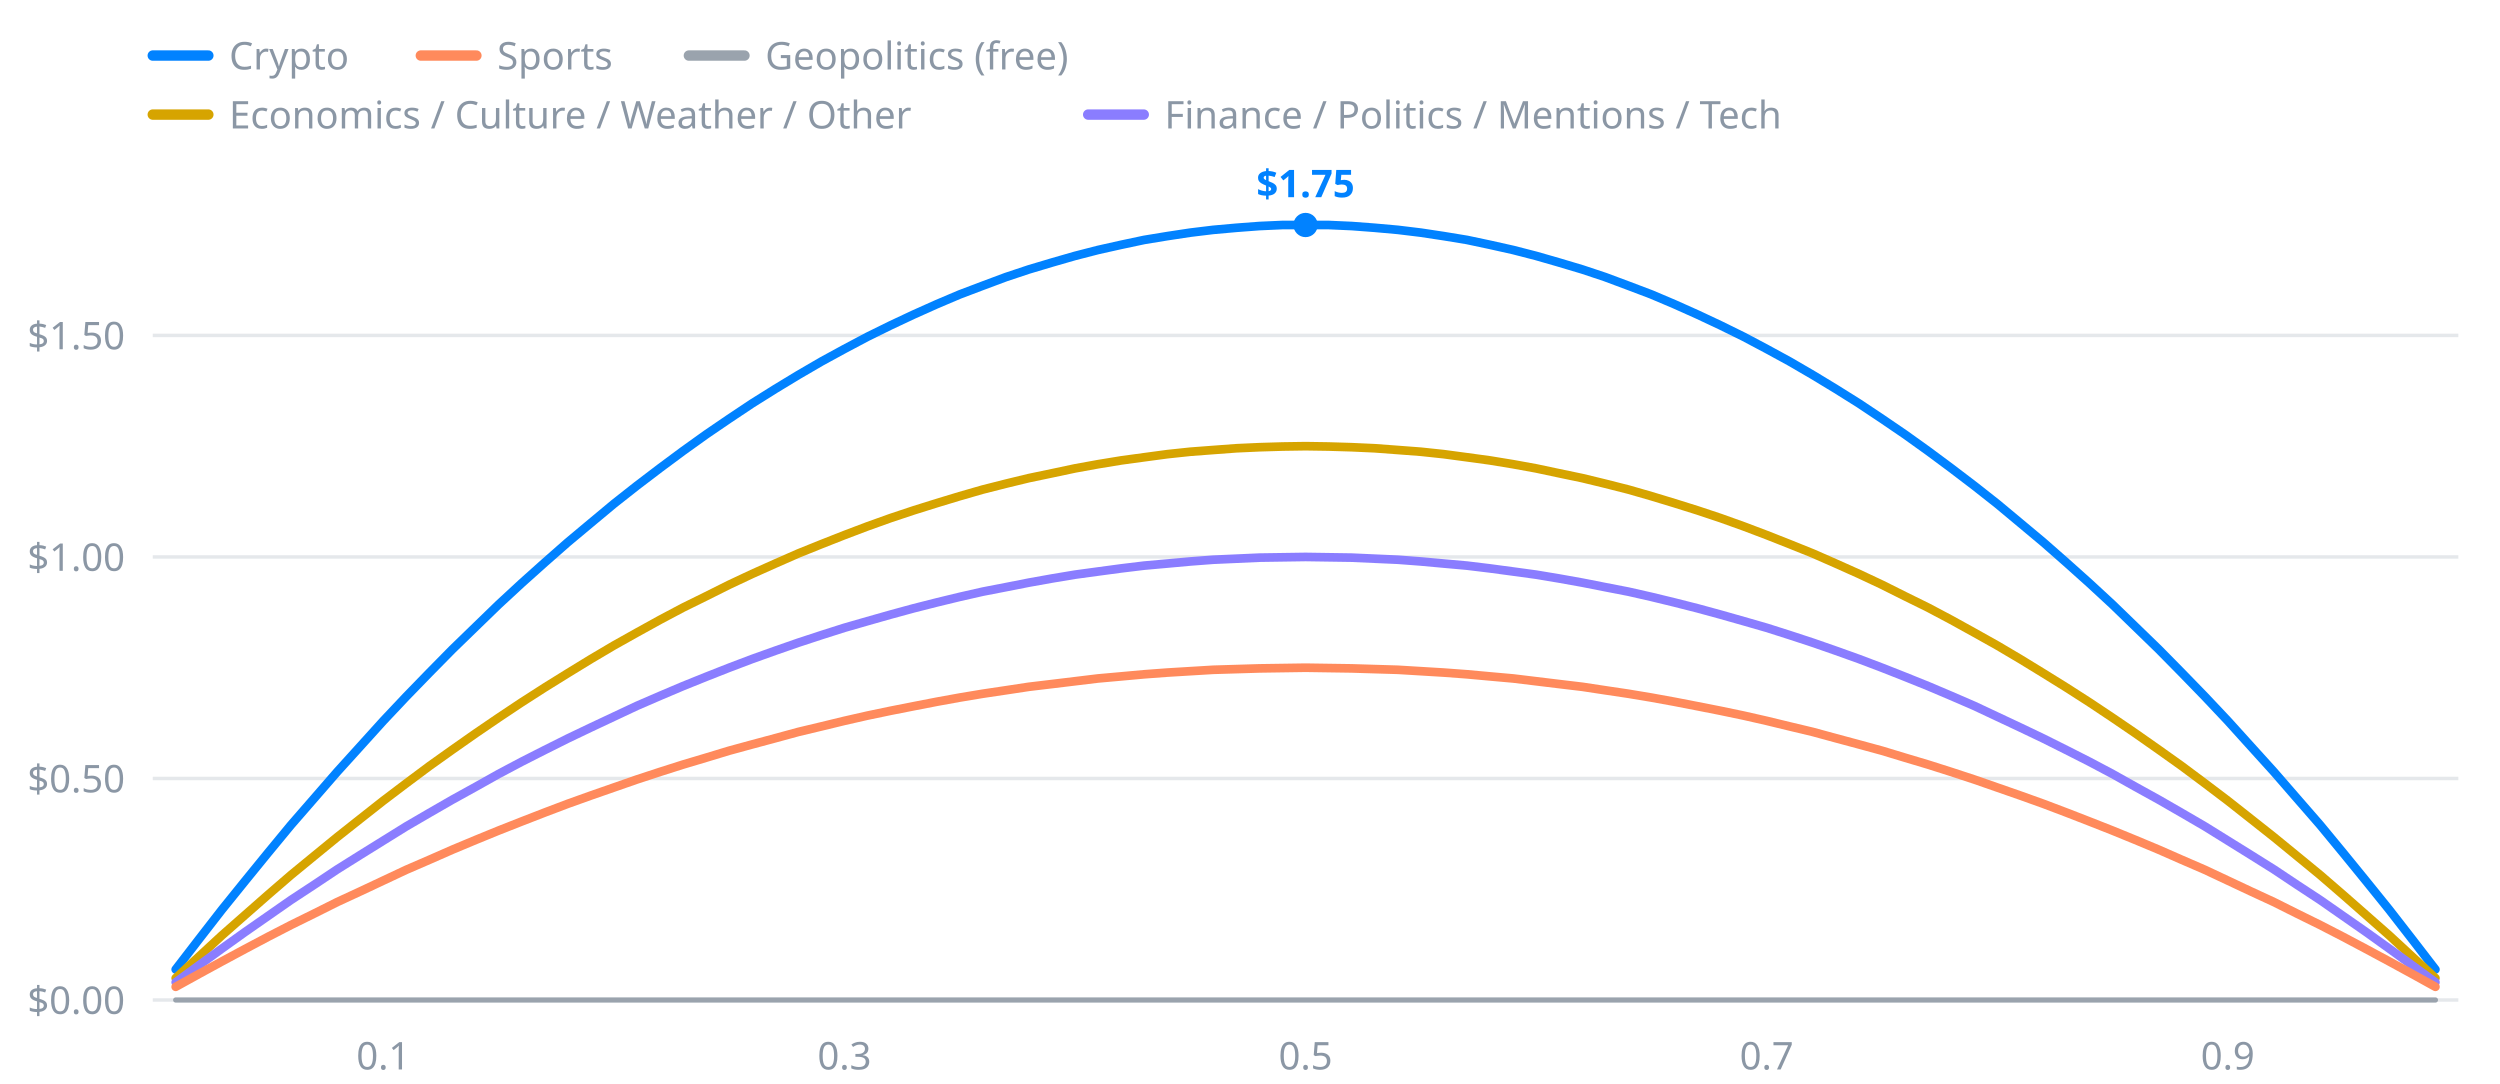
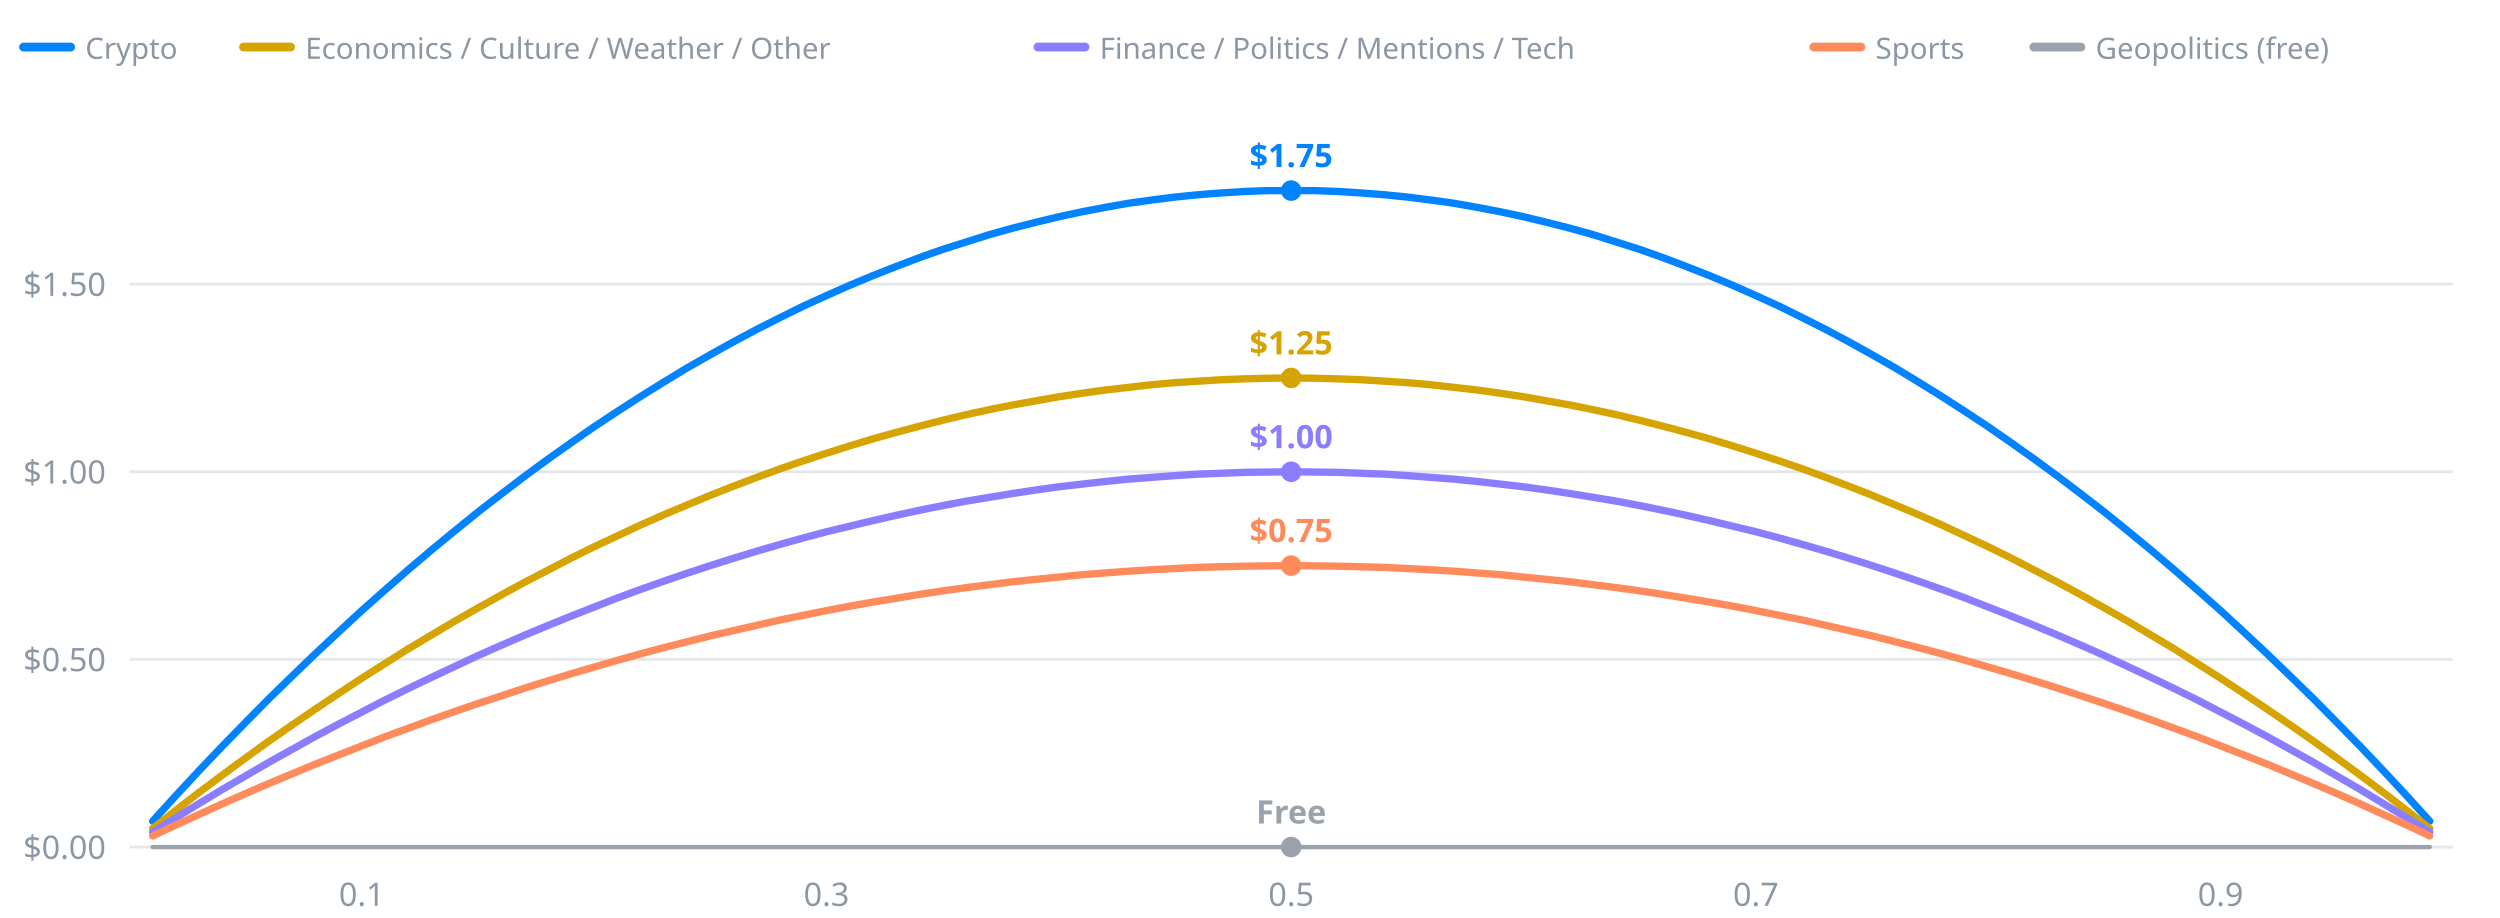
- <svg xmlns="http://www.w3.org/2000/svg" viewBox="0 0 720 312" width="720" height="312" font-family="ui-sans-serif,system-ui,sans-serif">
-   <line x1="44" y1="288.0" x2="708" y2="288.0" stroke="#8b97a5" stroke-opacity="0.22" />
+ <svg xmlns="http://www.w3.org/2000/svg" viewBox="0 0 850 312" width="850" height="312" font-family="ui-sans-serif,system-ui,sans-serif">
+   <line x1="8" y1="16" x2="24" y2="16" stroke="#0182ff" stroke-width="3" stroke-linecap="round" />
+   <text x="29" y="20" font-size="10" fill="#8b97a5">Crypto</text>
+   <line x1="82.8" y1="16" x2="98.8" y2="16" stroke="#d6a400" stroke-width="3" stroke-linecap="round" />
+   <text x="103.8" y="20" font-size="10" fill="#8b97a5">Economics / Culture / Weather / Other</text>
+   <line x1="352.9" y1="16" x2="368.9" y2="16" stroke="#8a7dff" stroke-width="3" stroke-linecap="round" />
+   <text x="373.9" y="20" font-size="10" fill="#8b97a5">Finance / Politics / Mentions / Tech</text>
+   <line x1="616.7" y1="16" x2="632.7" y2="16" stroke="#ff8a5c" stroke-width="3" stroke-linecap="round" />
+   <text x="637.7" y="20" font-size="10" fill="#8b97a5">Sports</text>
+   <line x1="691.5" y1="16" x2="707.5" y2="16" stroke="#9aa3ad" stroke-width="3" stroke-linecap="round" />
+   <text x="712.5" y="20" font-size="10" fill="#8b97a5">Geopolitics (free)</text>
+   <line x1="44" y1="288.0" x2="834" y2="288.0" stroke="#8b97a5" stroke-opacity="0.22" />
  <text x="36" y="292.0" text-anchor="end" font-size="11" fill="#8b97a5">$0.00</text>
-   <line x1="44" y1="224.2" x2="708" y2="224.2" stroke="#8b97a5" stroke-opacity="0.22" />
+   <line x1="44" y1="224.2" x2="834" y2="224.2" stroke="#8b97a5" stroke-opacity="0.22" />
  <text x="36" y="228.2" text-anchor="end" font-size="11" fill="#8b97a5">$0.50</text>
-   <line x1="44" y1="160.4" x2="708" y2="160.4" stroke="#8b97a5" stroke-opacity="0.22" />
+   <line x1="44" y1="160.4" x2="834" y2="160.4" stroke="#8b97a5" stroke-opacity="0.22" />
  <text x="36" y="164.4" text-anchor="end" font-size="11" fill="#8b97a5">$1.00</text>
-   <line x1="44" y1="96.6" x2="708" y2="96.6" stroke="#8b97a5" stroke-opacity="0.22" />
+   <line x1="44" y1="96.6" x2="834" y2="96.6" stroke="#8b97a5" stroke-opacity="0.22" />
  <text x="36" y="100.6" text-anchor="end" font-size="11" fill="#8b97a5">$1.50</text>
-   <text x="110.4" y="308" text-anchor="middle" font-size="11" fill="#8b97a5">0.1</text>
-   <text x="243.2" y="308" text-anchor="middle" font-size="11" fill="#8b97a5">0.3</text>
-   <text x="376.0" y="308" text-anchor="middle" font-size="11" fill="#8b97a5">0.5</text>
-   <text x="508.8" y="308" text-anchor="middle" font-size="11" fill="#8b97a5">0.7</text>
-   <text x="641.6" y="308" text-anchor="middle" font-size="11" fill="#8b97a5">0.9</text>
-   <text x="376" y="326" text-anchor="middle" font-size="11" fill="#8b97a5">share price</text>
-   <polyline points="50.6,279.2 57.3,270.5 63.9,262.0 70.6,253.7 77.2,245.6 83.8,237.6 90.5,229.9 97.1,222.3 103.8,214.9 110.4,207.6 117.0,200.6 123.7,193.7 130.3,187.0 137.0,180.5 143.6,174.1 150.2,168.0 156.9,162.0 163.5,156.2 170.2,150.6 176.8,145.1 183.4,139.9 190.1,134.8 196.7,129.9 203.4,125.1 210.0,120.6 216.6,116.2 223.3,112.0 229.9,108.0 236.6,104.1 243.2,100.5 249.8,97.0 256.5,93.7 263.1,90.6 269.8,87.6 276.4,84.8 283.0,82.3 289.7,79.8 296.3,77.6 303.0,75.6 309.6,73.7 316.2,72.0 322.9,70.5 329.5,69.1 336.2,68.0 342.8,67.0 349.4,66.2 356.1,65.6 362.7,65.1 369.4,64.8 376.0,64.8 382.6,64.8 389.3,65.1 395.9,65.6 402.6,66.2 409.2,67.0 415.8,68.0 422.5,69.1 429.1,70.5 435.8,72.0 442.4,73.7 449.0,75.6 455.7,77.6 462.3,79.8 469.0,82.3 475.6,84.8 482.2,87.6 488.9,90.6 495.5,93.7 502.2,97.0 508.8,100.5 515.4,104.1 522.1,108.0 528.7,112.0 535.4,116.2 542.0,120.6 548.6,125.1 555.3,129.9 561.9,134.8 568.6,139.9 575.2,145.1 581.8,150.6 588.5,156.2 595.1,162.0 601.8,168.0 608.4,174.1 615.0,180.5 621.7,187.0 628.3,193.7 635.0,200.6 641.6,207.6 648.2,214.9 654.9,222.3 661.5,229.9 668.2,237.6 674.8,245.6 681.4,253.7 688.1,262.0 694.7,270.5 701.4,279.2" fill="none" stroke="#0182ff" stroke-width="2.5" stroke-linecap="round" stroke-linejoin="round" />
-   <polyline points="50.6,281.7 57.3,275.5 63.9,269.4 70.6,263.5 77.2,257.7 83.8,252.0 90.5,246.5 97.1,241.1 103.8,235.8 110.4,230.6 117.0,225.6 123.7,220.6 130.3,215.9 137.0,211.2 143.6,206.7 150.2,202.3 156.9,198.0 163.5,193.9 170.2,189.8 176.8,185.9 183.4,182.2 190.1,178.5 196.7,175.0 203.4,171.7 210.0,168.4 216.6,165.3 223.3,162.3 229.9,159.4 236.6,156.7 243.2,154.1 249.8,151.6 256.5,149.2 263.1,147.0 269.8,144.9 276.4,142.9 283.0,141.0 289.7,139.3 296.3,137.7 303.0,136.3 309.6,134.9 316.2,133.7 322.9,132.6 329.5,131.7 336.2,130.8 342.8,130.1 349.4,129.6 356.1,129.1 362.7,128.8 369.4,128.6 376.0,128.5 382.6,128.6 389.3,128.8 395.9,129.1 402.6,129.6 409.2,130.1 415.8,130.8 422.5,131.7 429.1,132.6 435.8,133.7 442.4,134.9 449.0,136.3 455.7,137.7 462.3,139.3 469.0,141.0 475.6,142.9 482.2,144.9 488.9,147.0 495.5,149.2 502.2,151.6 508.8,154.1 515.4,156.7 522.1,159.4 528.7,162.3 535.4,165.3 542.0,168.4 548.6,171.7 555.3,175.0 561.9,178.5 568.6,182.2 575.2,185.9 581.8,189.8 588.5,193.9 595.1,198.0 601.8,202.3 608.4,206.7 615.0,211.2 621.7,215.9 628.3,220.6 635.0,225.6 641.6,230.6 648.2,235.8 654.9,241.1 661.5,246.5 668.2,252.0 674.8,257.7 681.4,263.5 688.1,269.4 694.7,275.5 701.4,281.7" fill="none" stroke="#d6a400" stroke-width="2.5" stroke-linecap="round" stroke-linejoin="round" />
-   <polyline points="50.6,282.9 57.3,278.0 63.9,273.2 70.6,268.4 77.2,263.8 83.8,259.2 90.5,254.8 97.1,250.4 103.8,246.2 110.4,242.1 117.0,238.0 123.7,234.1 130.3,230.3 137.0,226.6 143.6,222.9 150.2,219.4 156.9,216.0 163.5,212.7 170.2,209.5 176.8,206.4 183.4,203.3 190.1,200.4 196.7,197.6 203.4,194.9 210.0,192.3 216.6,189.8 223.3,187.4 229.9,185.1 236.6,182.9 243.2,180.8 249.8,178.9 256.5,177.0 263.1,175.2 269.8,173.5 276.4,171.9 283.0,170.4 289.7,169.1 296.3,167.8 303.0,166.6 309.6,165.5 316.2,164.6 322.9,163.7 329.5,162.9 336.2,162.3 342.8,161.7 349.4,161.2 356.1,160.9 362.7,160.6 369.4,160.5 376.0,160.4 382.6,160.5 389.3,160.6 395.9,160.9 402.6,161.2 409.2,161.7 415.8,162.3 422.5,162.9 429.1,163.7 435.8,164.6 442.4,165.5 449.0,166.6 455.7,167.8 462.3,169.1 469.0,170.4 475.6,171.9 482.2,173.5 488.9,175.2 495.5,177.0 502.2,178.9 508.8,180.8 515.4,182.9 522.1,185.1 528.7,187.4 535.4,189.8 542.0,192.3 548.6,194.9 555.3,197.6 561.9,200.4 568.6,203.3 575.2,206.4 581.8,209.5 588.5,212.7 595.1,216.0 601.8,219.4 608.4,222.9 615.0,226.6 621.7,230.3 628.3,234.1 635.0,238.0 641.6,242.1 648.2,246.2 654.9,250.4 661.5,254.8 668.2,259.2 674.8,263.8 681.4,268.4 688.1,273.2 694.7,278.0 701.4,282.9" fill="none" stroke="#8a7dff" stroke-width="2.5" stroke-linecap="round" stroke-linejoin="round" />
-   <polyline points="50.6,284.2 57.3,280.5 63.9,276.9 70.6,273.3 77.2,269.8 83.8,266.4 90.5,263.1 97.1,259.8 103.8,256.7 110.4,253.6 117.0,250.5 123.7,247.6 130.3,244.7 137.0,241.9 143.6,239.2 150.2,236.6 156.9,234.0 163.5,231.5 170.2,229.1 176.8,226.8 183.4,224.5 190.1,222.3 196.7,220.2 203.4,218.2 210.0,216.2 216.6,214.4 223.3,212.6 229.9,210.8 236.6,209.2 243.2,207.6 249.8,206.1 256.5,204.7 263.1,203.4 269.8,202.1 276.4,200.9 283.0,199.8 289.7,198.8 296.3,197.8 303.0,197.0 309.6,196.2 316.2,195.4 322.9,194.8 329.5,194.2 336.2,193.7 342.8,193.3 349.4,192.9 356.1,192.7 362.7,192.5 369.4,192.4 376.0,192.3 382.6,192.4 389.3,192.5 395.9,192.7 402.6,192.9 409.2,193.3 415.8,193.7 422.5,194.2 429.1,194.8 435.8,195.4 442.4,196.2 449.0,197.0 455.7,197.8 462.3,198.8 469.0,199.8 475.6,200.9 482.2,202.1 488.9,203.4 495.5,204.7 502.2,206.1 508.8,207.6 515.4,209.2 522.1,210.8 528.7,212.6 535.4,214.4 542.0,216.2 548.6,218.2 555.3,220.2 561.9,222.3 568.6,224.5 575.2,226.8 581.8,229.1 588.5,231.5 595.1,234.0 601.8,236.6 608.4,239.2 615.0,241.9 621.7,244.7 628.3,247.6 635.0,250.5 641.6,253.6 648.2,256.7 654.9,259.8 661.5,263.1 668.2,266.4 674.8,269.8 681.4,273.3 688.1,276.9 694.7,280.5 701.4,284.2" fill="none" stroke="#ff8a5c" stroke-width="2.5" stroke-linecap="round" stroke-linejoin="round" />
-   <polyline points="50.6,288.0 57.3,288.0 63.9,288.0 70.6,288.0 77.2,288.0 83.8,288.0 90.5,288.0 97.1,288.0 103.8,288.0 110.4,288.0 117.0,288.0 123.7,288.0 130.3,288.0 137.0,288.0 143.6,288.0 150.2,288.0 156.9,288.0 163.5,288.0 170.2,288.0 176.8,288.0 183.4,288.0 190.1,288.0 196.7,288.0 203.4,288.0 210.0,288.0 216.6,288.0 223.3,288.0 229.9,288.0 236.6,288.0 243.2,288.0 249.8,288.0 256.5,288.0 263.1,288.0 269.8,288.0 276.4,288.0 283.0,288.0 289.7,288.0 296.3,288.0 303.0,288.0 309.6,288.0 316.2,288.0 322.9,288.0 329.5,288.0 336.2,288.0 342.8,288.0 349.4,288.0 356.1,288.0 362.7,288.0 369.4,288.0 376.0,288.0 382.6,288.0 389.3,288.0 395.9,288.0 402.6,288.0 409.2,288.0 415.8,288.0 422.5,288.0 429.1,288.0 435.8,288.0 442.4,288.0 449.0,288.0 455.7,288.0 462.3,288.0 469.0,288.0 475.6,288.0 482.2,288.0 488.9,288.0 495.5,288.0 502.2,288.0 508.8,288.0 515.4,288.0 522.1,288.0 528.7,288.0 535.4,288.0 542.0,288.0 548.6,288.0 555.3,288.0 561.9,288.0 568.6,288.0 575.2,288.0 581.8,288.0 588.5,288.0 595.1,288.0 601.8,288.0 608.4,288.0 615.0,288.0 621.7,288.0 628.3,288.0 635.0,288.0 641.6,288.0 648.2,288.0 654.9,288.0 661.5,288.0 668.2,288.0 674.8,288.0 681.4,288.0 688.1,288.0 694.7,288.0 701.4,288.0" fill="none" stroke="#9aa3ad" stroke-width="1.5" stroke-linecap="round" stroke-linejoin="round" />
-   <circle cx="376.0" cy="64.8" r="3.5" fill="#0182ff" />
-   <text x="376.0" y="56.8" text-anchor="middle" font-size="11" font-weight="700" fill="#0182ff">$1.75</text>
-   <line x1="44" y1="16" x2="60" y2="16" stroke="#0182ff" stroke-width="3" stroke-linecap="round" />
-   <text x="66" y="20" font-size="11" fill="#8b97a5">Crypto</text>
-   <line x1="121.2" y1="16" x2="137.2" y2="16" stroke="#ff8a5c" stroke-width="3" stroke-linecap="round" />
-   <text x="143.2" y="20" font-size="11" fill="#8b97a5">Sports</text>
-   <line x1="198.4" y1="16" x2="214.4" y2="16" stroke="#9aa3ad" stroke-width="3" stroke-linecap="round" />
-   <text x="220.4" y="20" font-size="11" fill="#8b97a5">Geopolitics (free)</text>
-   <line x1="44" y1="33" x2="60" y2="33" stroke="#d6a400" stroke-width="3" stroke-linecap="round" />
-   <text x="66" y="37" font-size="11" fill="#8b97a5">Economics / Culture / Weather / Other</text>
-   <line x1="313.4" y1="33" x2="329.4" y2="33" stroke="#8a7dff" stroke-width="3" stroke-linecap="round" />
-   <text x="335.4" y="37" font-size="11" fill="#8b97a5">Finance / Politics / Mentions / Tech</text>
+   <text x="123.0" y="308" text-anchor="middle" font-size="11" fill="#8b97a5">0.1</text>
+   <text x="281.0" y="308" text-anchor="middle" font-size="11" fill="#8b97a5">0.3</text>
+   <text x="439.0" y="308" text-anchor="middle" font-size="11" fill="#8b97a5">0.5</text>
+   <text x="597.0" y="308" text-anchor="middle" font-size="11" fill="#8b97a5">0.7</text>
+   <text x="755.0" y="308" text-anchor="middle" font-size="11" fill="#8b97a5">0.9</text>
+   <text x="439" y="326" text-anchor="middle" font-size="11" fill="#8b97a5">share price</text>
+   <polyline points="51.9,279.2 59.8,270.5 67.7,262.0 75.6,253.7 83.5,245.6 91.4,237.6 99.3,229.9 107.2,222.3 115.1,214.9 123.0,207.6 130.9,200.6 138.8,193.7 146.7,187.0 154.6,180.5 162.5,174.1 170.4,168.0 178.3,162.0 186.2,156.2 194.1,150.6 202.0,145.1 209.9,139.9 217.8,134.8 225.7,129.9 233.6,125.1 241.5,120.6 249.4,116.2 257.3,112.0 265.2,108.0 273.1,104.1 281.0,100.5 288.9,97.0 296.8,93.7 304.7,90.6 312.6,87.6 320.5,84.8 328.4,82.3 336.3,79.8 344.2,77.6 352.1,75.6 360.0,73.7 367.9,72.0 375.8,70.5 383.7,69.1 391.6,68.0 399.5,67.0 407.4,66.2 415.3,65.6 423.2,65.1 431.1,64.8 439.0,64.8 446.9,64.8 454.8,65.1 462.7,65.6 470.6,66.2 478.5,67.0 486.4,68.0 494.3,69.1 502.2,70.5 510.1,72.0 518.0,73.7 525.9,75.6 533.8,77.6 541.7,79.8 549.6,82.3 557.5,84.8 565.4,87.6 573.3,90.6 581.2,93.7 589.1,97.0 597.0,100.5 604.9,104.1 612.8,108.0 620.7,112.0 628.6,116.2 636.5,120.6 644.4,125.1 652.3,129.9 660.2,134.8 668.1,139.9 676.0,145.1 683.9,150.6 691.8,156.2 699.7,162.0 707.6,168.0 715.5,174.1 723.4,180.5 731.3,187.0 739.2,193.7 747.1,200.6 755.0,207.6 762.9,214.9 770.8,222.3 778.7,229.9 786.6,237.6 794.5,245.6 802.4,253.7 810.3,262.0 818.2,270.5 826.1,279.2" fill="none" stroke="#0182ff" stroke-width="2.5" stroke-linecap="round" stroke-linejoin="round" />
+   <polyline points="51.9,281.7 59.8,275.5 67.7,269.4 75.6,263.5 83.5,257.7 91.4,252.0 99.3,246.5 107.2,241.1 115.1,235.8 123.0,230.6 130.9,225.6 138.8,220.6 146.7,215.9 154.6,211.2 162.5,206.7 170.4,202.3 178.3,198.0 186.2,193.9 194.1,189.8 202.0,185.9 209.9,182.2 217.8,178.5 225.7,175.0 233.6,171.7 241.5,168.4 249.4,165.3 257.3,162.3 265.2,159.4 273.1,156.7 281.0,154.1 288.9,151.6 296.8,149.2 304.7,147.0 312.6,144.9 320.5,142.9 328.4,141.0 336.3,139.3 344.2,137.7 352.1,136.3 360.0,134.9 367.9,133.7 375.8,132.6 383.7,131.7 391.6,130.8 399.5,130.1 407.4,129.6 415.3,129.1 423.2,128.8 431.1,128.6 439.0,128.5 446.9,128.6 454.8,128.8 462.7,129.1 470.6,129.6 478.5,130.1 486.4,130.8 494.3,131.7 502.2,132.6 510.1,133.7 518.0,134.9 525.9,136.3 533.8,137.7 541.7,139.3 549.6,141.0 557.5,142.9 565.4,144.9 573.3,147.0 581.2,149.2 589.1,151.6 597.0,154.1 604.9,156.7 612.8,159.4 620.7,162.3 628.6,165.3 636.5,168.4 644.4,171.7 652.3,175.0 660.2,178.5 668.1,182.2 676.0,185.9 683.9,189.8 691.8,193.9 699.7,198.0 707.6,202.3 715.5,206.7 723.4,211.2 731.3,215.9 739.2,220.6 747.1,225.6 755.0,230.6 762.9,235.8 770.8,241.1 778.7,246.5 786.6,252.0 794.5,257.7 802.4,263.5 810.3,269.4 818.2,275.5 826.1,281.7" fill="none" stroke="#d6a400" stroke-width="2.5" stroke-linecap="round" stroke-linejoin="round" />
+   <polyline points="51.9,282.9 59.8,278.0 67.7,273.2 75.6,268.4 83.5,263.8 91.4,259.2 99.3,254.8 107.2,250.4 115.1,246.2 123.0,242.1 130.9,238.0 138.8,234.1 146.7,230.3 154.6,226.6 162.5,222.9 170.4,219.4 178.3,216.0 186.2,212.7 194.1,209.5 202.0,206.4 209.9,203.3 217.8,200.4 225.7,197.6 233.6,194.9 241.5,192.3 249.4,189.8 257.3,187.4 265.2,185.1 273.1,182.9 281.0,180.8 288.9,178.9 296.8,177.0 304.7,175.2 312.6,173.5 320.5,171.9 328.4,170.4 336.3,169.1 344.2,167.8 352.1,166.6 360.0,165.5 367.9,164.6 375.8,163.7 383.7,162.9 391.6,162.3 399.5,161.7 407.4,161.2 415.3,160.9 423.2,160.6 431.1,160.5 439.0,160.4 446.9,160.5 454.8,160.6 462.7,160.9 470.6,161.2 478.5,161.7 486.4,162.3 494.3,162.9 502.2,163.7 510.1,164.6 518.0,165.5 525.9,166.6 533.8,167.8 541.7,169.1 549.6,170.4 557.5,171.9 565.4,173.5 573.3,175.2 581.2,177.0 589.1,178.9 597.0,180.8 604.9,182.9 612.8,185.1 620.7,187.4 628.6,189.8 636.5,192.3 644.4,194.9 652.3,197.6 660.2,200.4 668.1,203.3 676.0,206.4 683.9,209.5 691.8,212.7 699.7,216.0 707.6,219.4 715.5,222.9 723.4,226.6 731.3,230.3 739.2,234.1 747.1,238.0 755.0,242.1 762.9,246.2 770.8,250.4 778.7,254.8 786.6,259.2 794.5,263.8 802.4,268.4 810.3,273.2 818.2,278.0 826.1,282.9" fill="none" stroke="#8a7dff" stroke-width="2.5" stroke-linecap="round" stroke-linejoin="round" />
+   <polyline points="51.9,284.2 59.8,280.5 67.7,276.9 75.6,273.3 83.5,269.8 91.4,266.4 99.3,263.1 107.2,259.8 115.1,256.7 123.0,253.6 130.9,250.5 138.8,247.6 146.7,244.7 154.6,241.9 162.5,239.2 170.4,236.6 178.3,234.0 186.2,231.5 194.1,229.1 202.0,226.8 209.9,224.5 217.8,222.3 225.7,220.2 233.6,218.2 241.5,216.2 249.4,214.4 257.3,212.6 265.2,210.8 273.1,209.2 281.0,207.6 288.9,206.1 296.8,204.7 304.7,203.4 312.6,202.1 320.5,200.9 328.4,199.8 336.3,198.8 344.2,197.8 352.1,197.0 360.0,196.2 367.9,195.4 375.8,194.8 383.7,194.2 391.6,193.7 399.5,193.3 407.4,192.9 415.3,192.7 423.2,192.5 431.1,192.4 439.0,192.3 446.9,192.4 454.8,192.5 462.7,192.7 470.6,192.9 478.5,193.3 486.4,193.7 494.3,194.2 502.2,194.8 510.1,195.4 518.0,196.2 525.9,197.0 533.8,197.8 541.7,198.8 549.6,199.8 557.5,200.9 565.4,202.1 573.3,203.4 581.2,204.7 589.1,206.1 597.0,207.6 604.9,209.2 612.8,210.8 620.7,212.6 628.6,214.4 636.5,216.2 644.4,218.2 652.3,220.2 660.2,222.3 668.1,224.5 676.0,226.8 683.9,229.1 691.8,231.5 699.7,234.0 707.6,236.6 715.5,239.2 723.4,241.9 731.3,244.7 739.2,247.6 747.1,250.5 755.0,253.6 762.9,256.7 770.8,259.8 778.7,263.1 786.6,266.4 794.5,269.8 802.4,273.3 810.3,276.9 818.2,280.5 826.1,284.2" fill="none" stroke="#ff8a5c" stroke-width="2.5" stroke-linecap="round" stroke-linejoin="round" />
+   <polyline points="51.9,288.0 59.8,288.0 67.7,288.0 75.6,288.0 83.5,288.0 91.4,288.0 99.3,288.0 107.2,288.0 115.1,288.0 123.0,288.0 130.9,288.0 138.8,288.0 146.7,288.0 154.6,288.0 162.5,288.0 170.4,288.0 178.3,288.0 186.2,288.0 194.1,288.0 202.0,288.0 209.9,288.0 217.8,288.0 225.7,288.0 233.6,288.0 241.5,288.0 249.4,288.0 257.3,288.0 265.2,288.0 273.1,288.0 281.0,288.0 288.9,288.0 296.8,288.0 304.7,288.0 312.6,288.0 320.5,288.0 328.4,288.0 336.3,288.0 344.2,288.0 352.1,288.0 360.0,288.0 367.9,288.0 375.8,288.0 383.7,288.0 391.6,288.0 399.5,288.0 407.4,288.0 415.3,288.0 423.2,288.0 431.1,288.0 439.0,288.0 446.9,288.0 454.8,288.0 462.7,288.0 470.6,288.0 478.5,288.0 486.4,288.0 494.3,288.0 502.2,288.0 510.1,288.0 518.0,288.0 525.9,288.0 533.8,288.0 541.7,288.0 549.6,288.0 557.5,288.0 565.4,288.0 573.3,288.0 581.2,288.0 589.1,288.0 597.0,288.0 604.9,288.0 612.8,288.0 620.7,288.0 628.6,288.0 636.5,288.0 644.4,288.0 652.3,288.0 660.2,288.0 668.1,288.0 676.0,288.0 683.9,288.0 691.8,288.0 699.7,288.0 707.6,288.0 715.5,288.0 723.4,288.0 731.3,288.0 739.2,288.0 747.1,288.0 755.0,288.0 762.9,288.0 770.8,288.0 778.7,288.0 786.6,288.0 794.5,288.0 802.4,288.0 810.3,288.0 818.2,288.0 826.1,288.0" fill="none" stroke="#9aa3ad" stroke-width="1.5" stroke-linecap="round" stroke-linejoin="round" />
+   <circle cx="439.0" cy="64.8" r="3.5" fill="#0182ff" />
+   <text x="439.0" y="56.8" text-anchor="middle" font-size="11" font-weight="700" fill="#0182ff">$1.75</text>
+   <circle cx="439.0" cy="128.5" r="3.5" fill="#d6a400" />
+   <text x="439.0" y="120.5" text-anchor="middle" font-size="11" font-weight="700" fill="#d6a400">$1.25</text>
+   <circle cx="439.0" cy="160.4" r="3.5" fill="#8a7dff" />
+   <text x="439.0" y="152.4" text-anchor="middle" font-size="11" font-weight="700" fill="#8a7dff">$1.00</text>
+   <circle cx="439.0" cy="192.3" r="3.5" fill="#ff8a5c" />
+   <text x="439.0" y="184.3" text-anchor="middle" font-size="11" font-weight="700" fill="#ff8a5c">$0.75</text>
+   <circle cx="439.0" cy="288.0" r="3.5" fill="#9aa3ad" />
+   <text x="439.0" y="280.0" text-anchor="middle" font-size="11" font-weight="700" fill="#9aa3ad">Free</text>
</svg>
